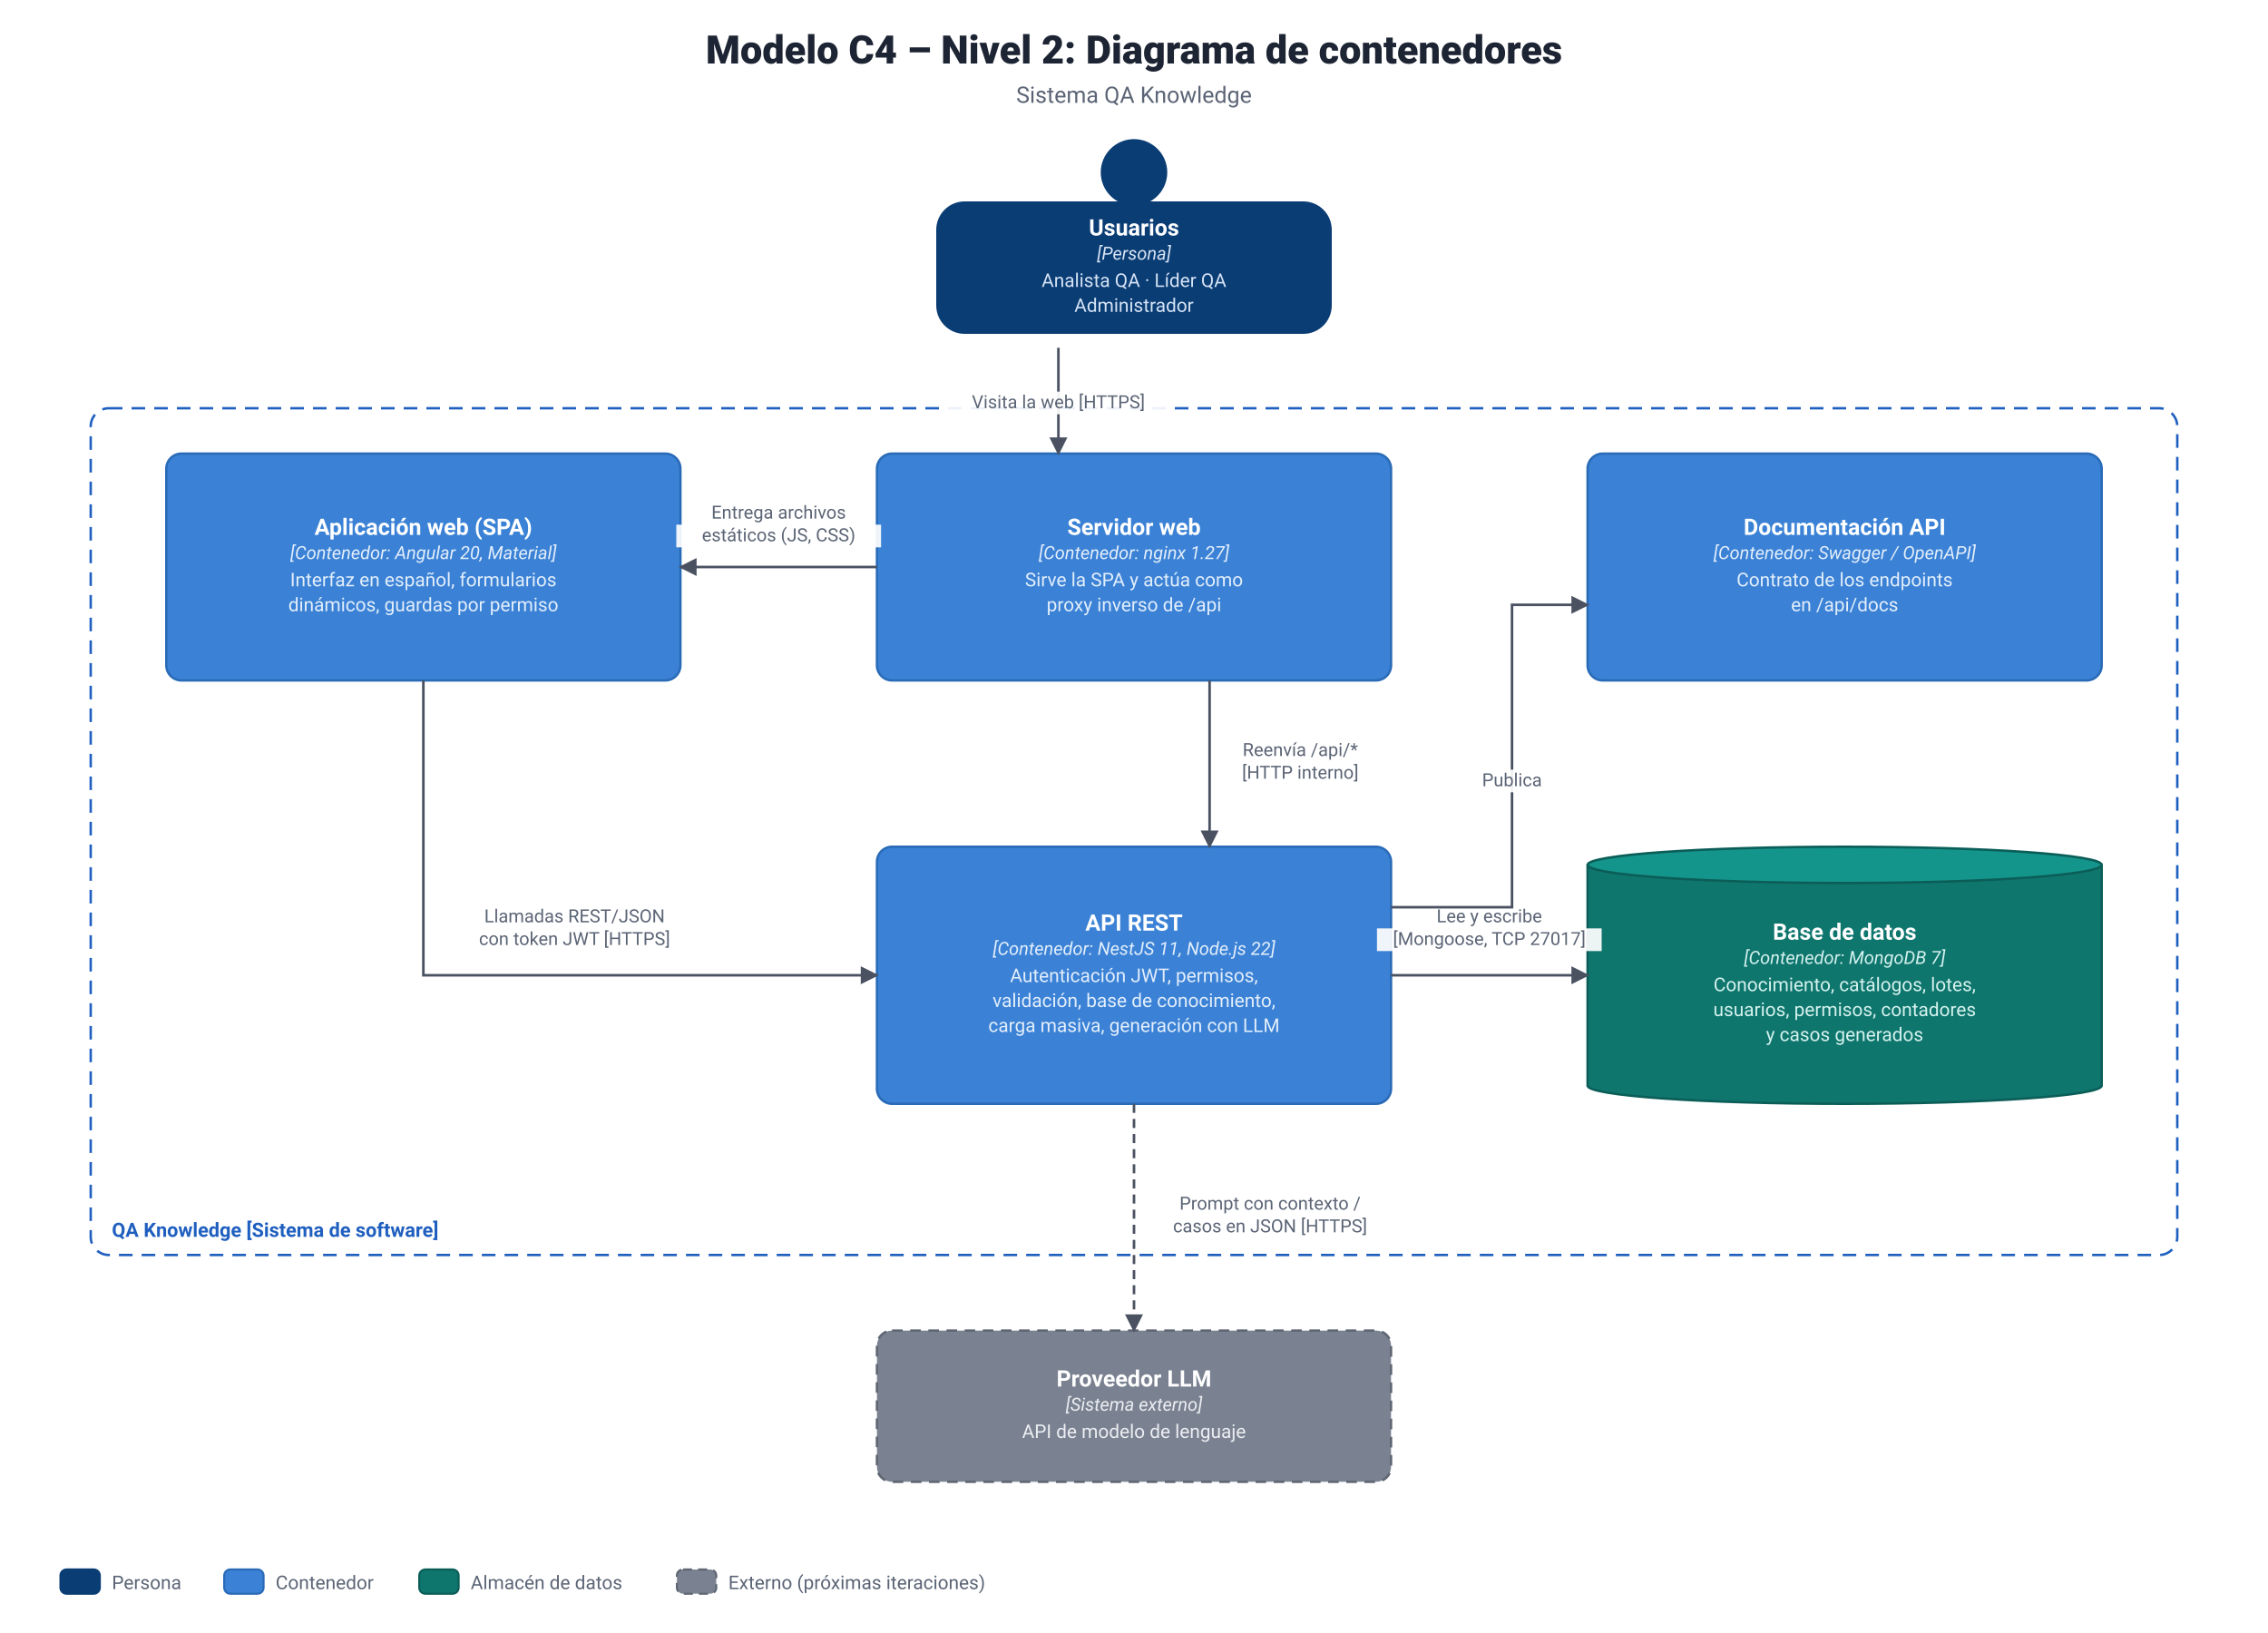
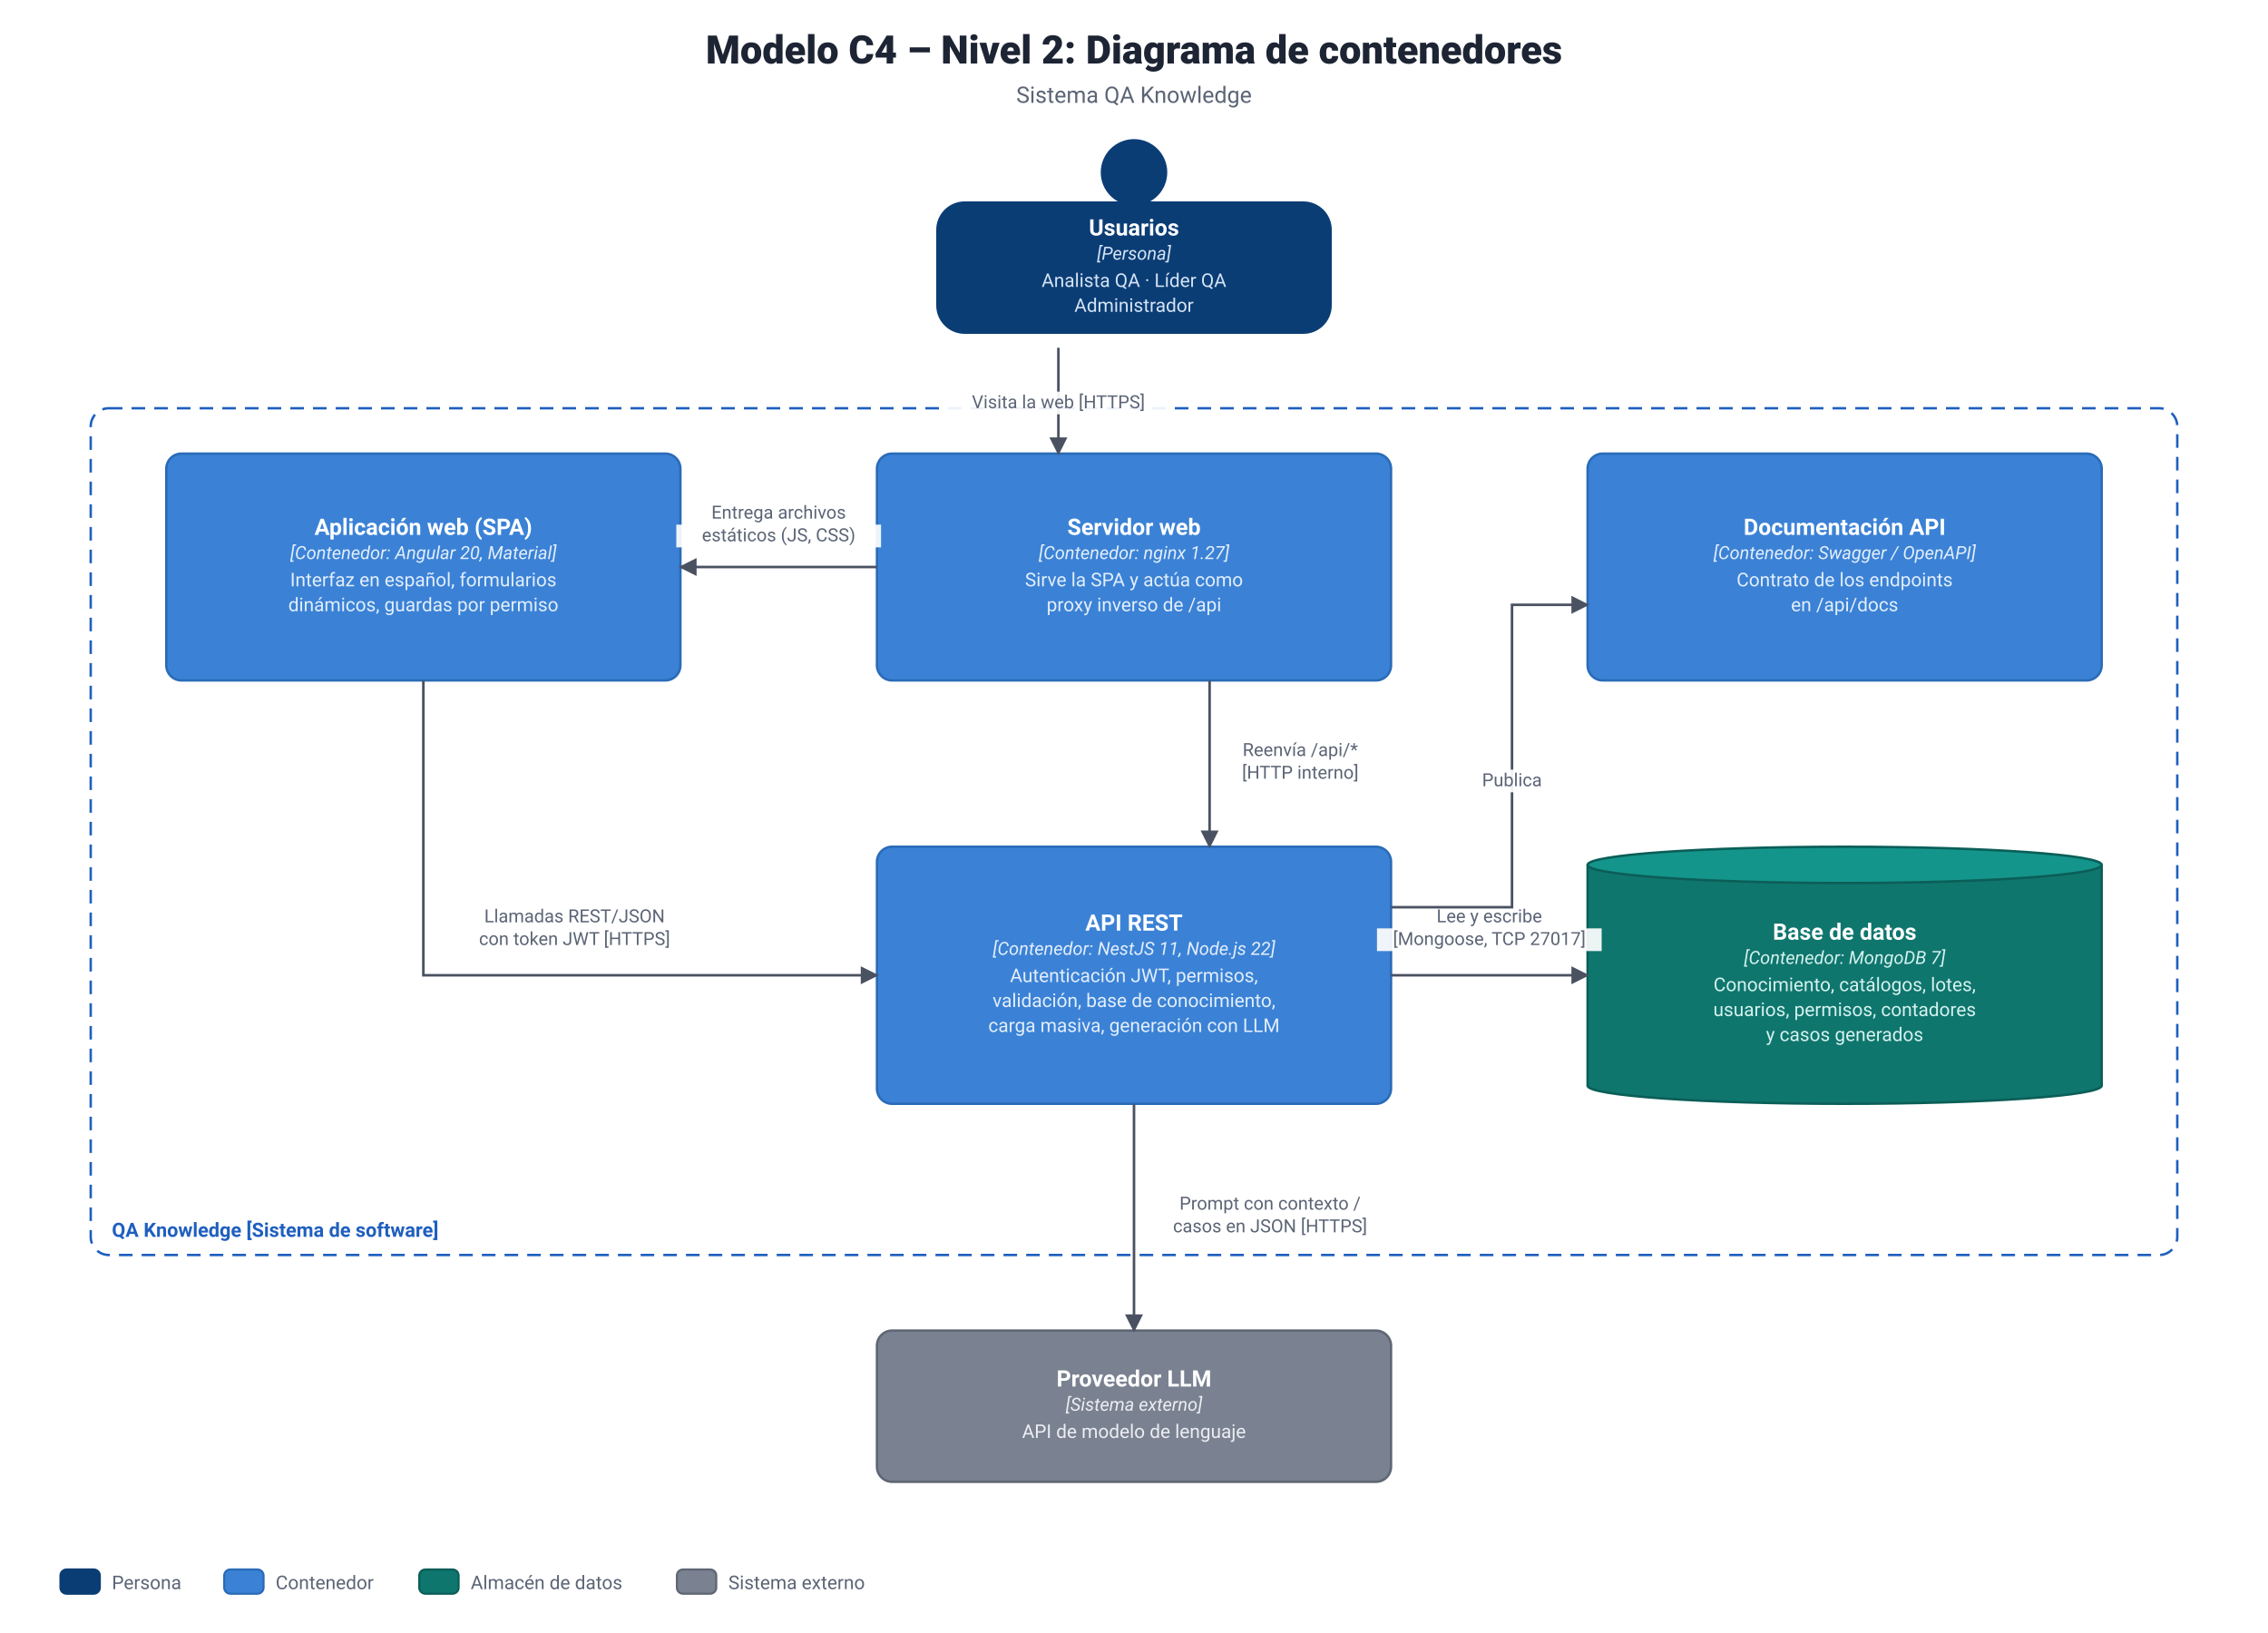
<svg xmlns="http://www.w3.org/2000/svg" width="1500" height="1080" viewBox="0 0 1500 1080" font-family="Segoe UI, Roboto, Helvetica, Arial, sans-serif">
  <defs>
    <marker id="arr" viewBox="0 0 10 10" refX="9" refY="5" markerWidth="7" markerHeight="7" orient="auto-start-reverse">
      <path d="M0,0 L10,5 L0,10 z" fill="#4a5262" />
    </marker>
  </defs>
  <rect width="1500" height="1080" fill="#ffffff" />
  <text x="750.0" y="42" font-size="26" font-weight="800" fill="#1d2433" text-anchor="middle">Modelo C4 – Nivel 2: Diagrama de contenedores</text>
  <text x="750.0" y="68" font-size="15" font-weight="400" fill="#5b6475" text-anchor="middle">Sistema QA Knowledge</text>
  <circle cx="750" cy="114" r="22" fill="#0b3d75" />
  <rect x="620.0" y="134" width="260" height="86" rx="18" fill="#0b3d75" stroke="#0b3d75" stroke-width="1.6" />
  <text x="750.0" y="155.75" font-size="15" font-weight="700" fill="#ffffff" text-anchor="middle">Usuarios</text>
  <text x="750.0" y="171.75" font-size="12" font-weight="400" fill="#d6e4f5" text-anchor="middle" font-style="italic">[Persona]</text>
  <text x="750.0" y="189.75" font-size="12.5" font-weight="400" fill="#d6e4f5" text-anchor="middle">Analista QA · Líder QA</text>
  <text x="750.0" y="206.25" font-size="12.5" font-weight="400" fill="#d6e4f5" text-anchor="middle">Administrador</text>
  <rect x="60" y="270" width="1380" height="560" rx="12" fill="none" stroke="#1f5fbf" stroke-width="1.6" stroke-dasharray="9 6" />
  <text x="74" y="818" font-size="13" font-weight="700" fill="#1f5fbf" text-anchor="start">QA Knowledge [Sistema de software]</text>
  <rect x="110" y="300" width="340" height="150" rx="10" fill="#3b82d6" stroke="#2a6bb8" stroke-width="1.6" />
  <text x="280.0" y="353.75" font-size="15" font-weight="700" fill="#ffffff" text-anchor="middle">Aplicación web (SPA)</text>
  <text x="280.0" y="369.75" font-size="12" font-weight="400" fill="#e3eefb" text-anchor="middle" font-style="italic">[Contenedor: Angular 20, Material]</text>
  <text x="280.0" y="387.75" font-size="12.5" font-weight="400" fill="#e3eefb" text-anchor="middle">Interfaz en español, formularios</text>
  <text x="280.0" y="404.25" font-size="12.5" font-weight="400" fill="#e3eefb" text-anchor="middle">dinámicos, guardas por permiso</text>
  <rect x="580" y="300" width="340" height="150" rx="10" fill="#3b82d6" stroke="#2a6bb8" stroke-width="1.6" />
  <text x="750.0" y="353.75" font-size="15" font-weight="700" fill="#ffffff" text-anchor="middle">Servidor web</text>
  <text x="750.0" y="369.75" font-size="12" font-weight="400" fill="#e3eefb" text-anchor="middle" font-style="italic">[Contenedor: nginx 1.27]</text>
  <text x="750.0" y="387.75" font-size="12.5" font-weight="400" fill="#e3eefb" text-anchor="middle">Sirve la SPA y actúa como</text>
  <text x="750.0" y="404.25" font-size="12.5" font-weight="400" fill="#e3eefb" text-anchor="middle">proxy inverso de /api</text>
  <rect x="580" y="560" width="340" height="170" rx="10" fill="#3b82d6" stroke="#2a6bb8" stroke-width="1.6" />
  <text x="750.0" y="615.5" font-size="15" font-weight="700" fill="#ffffff" text-anchor="middle">API REST</text>
  <text x="750.0" y="631.5" font-size="12" font-weight="400" fill="#e3eefb" text-anchor="middle" font-style="italic">[Contenedor: NestJS 11, Node.js 22]</text>
  <text x="750.0" y="649.5" font-size="12.5" font-weight="400" fill="#e3eefb" text-anchor="middle">Autenticación JWT, permisos,</text>
  <text x="750.0" y="666.0" font-size="12.5" font-weight="400" fill="#e3eefb" text-anchor="middle">validación, base de conocimiento,</text>
  <text x="750.0" y="682.5" font-size="12.5" font-weight="400" fill="#e3eefb" text-anchor="middle">carga masiva, generación con LLM</text>
  <path d="M1050,572 L1050,718 A170.0,12 0 0 0 1390,718 L1390,572" fill="#0f766e" stroke="#0b5e58" stroke-width="1.6" />
  <ellipse cx="1220.0" cy="572" rx="170.0" ry="12" fill="#14958b" stroke="#0b5e58" stroke-width="1.6" />
  <text x="1220.0" y="621.5" font-size="15" font-weight="700" fill="#ffffff" text-anchor="middle">Base de datos</text>
  <text x="1220.0" y="637.5" font-size="12" font-weight="400" fill="#d5f2ee" text-anchor="middle" font-style="italic">[Contenedor: MongoDB 7]</text>
  <text x="1220.0" y="655.5" font-size="12.5" font-weight="400" fill="#d5f2ee" text-anchor="middle">Conocimiento, catálogos, lotes,</text>
  <text x="1220.0" y="672.0" font-size="12.5" font-weight="400" fill="#d5f2ee" text-anchor="middle">usuarios, permisos, contadores</text>
  <text x="1220.0" y="688.5" font-size="12.5" font-weight="400" fill="#d5f2ee" text-anchor="middle">y casos generados</text>
  <rect x="1050" y="300" width="340" height="150" rx="10" fill="#3b82d6" stroke="#2a6bb8" stroke-width="1.6" />
  <text x="1220.0" y="353.75" font-size="15" font-weight="700" fill="#ffffff" text-anchor="middle">Documentación API</text>
  <text x="1220.0" y="369.75" font-size="12" font-weight="400" fill="#e3eefb" text-anchor="middle" font-style="italic">[Contenedor: Swagger / OpenAPI]</text>
  <text x="1220.0" y="387.75" font-size="12.5" font-weight="400" fill="#e3eefb" text-anchor="middle">Contrato de los endpoints</text>
  <text x="1220.0" y="404.25" font-size="12.5" font-weight="400" fill="#e3eefb" text-anchor="middle">en /api/docs</text>
-   <rect x="580" y="880" width="340" height="100" rx="10" fill="#7a8291" stroke="#5f6674" stroke-width="1.6" stroke-dasharray="7 5" />
+   <rect x="580" y="880" width="340" height="100" rx="10" fill="#7a8291" stroke="#5f6674" stroke-width="1.6" />
  <text x="750.0" y="917.0" font-size="15" font-weight="700" fill="#ffffff" text-anchor="middle">Proveedor LLM</text>
  <text x="750.0" y="933.0" font-size="12" font-weight="400" fill="#eceef2" text-anchor="middle" font-style="italic">[Sistema externo]</text>
  <text x="750.0" y="951.0" font-size="12.5" font-weight="400" fill="#eceef2" text-anchor="middle">API de modelo de lenguaje</text>
  <path d="M700,230 L700,300" fill="none" stroke="#4a5262" stroke-width="1.7" marker-end="url(#arr)" />
  <rect x="625.7" y="259" width="148.6" height="15" fill="#ffffff" opacity="0.92" />
  <text x="700" y="270" font-size="12" font-weight="400" fill="#5b6475" text-anchor="middle">Visita la web [HTTPS]</text>
  <path d="M580,375 L450,375" fill="none" stroke="#4a5262" stroke-width="1.7" marker-end="url(#arr)" />
  <rect x="457.2" y="332" width="115.6" height="15" fill="#ffffff" opacity="0.92" />
  <text x="515" y="343" font-size="12" font-weight="400" fill="#5b6475" text-anchor="middle">Entrega archivos</text>
  <rect x="447.3" y="347" width="135.4" height="15" fill="#ffffff" opacity="0.92" />
  <text x="515" y="358" font-size="12" font-weight="400" fill="#5b6475" text-anchor="middle">estáticos (JS, CSS)</text>
  <path d="M280,450 L280,645 L580,645" fill="none" stroke="#4a5262" stroke-width="1.7" marker-end="url(#arr)" />
  <rect x="315.6" y="599" width="128.8" height="15" fill="#ffffff" opacity="0.92" />
  <text x="380" y="610" font-size="12" font-weight="400" fill="#5b6475" text-anchor="middle">Llamadas REST/JSON</text>
  <rect x="305.7" y="614" width="148.6" height="15" fill="#ffffff" opacity="0.92" />
  <text x="380" y="625" font-size="12" font-weight="400" fill="#5b6475" text-anchor="middle">con token JWT [HTTPS]</text>
  <path d="M800,450 L800,560" fill="none" stroke="#4a5262" stroke-width="1.7" marker-end="url(#arr)" />
  <rect x="808.8" y="489" width="102.4" height="15" fill="#ffffff" opacity="0.92" />
  <text x="860" y="500" font-size="12" font-weight="400" fill="#5b6475" text-anchor="middle">Reenvía /api/*</text>
  <rect x="808.8" y="504" width="102.4" height="15" fill="#ffffff" opacity="0.92" />
  <text x="860" y="515" font-size="12" font-weight="400" fill="#5b6475" text-anchor="middle">[HTTP interno]</text>
  <path d="M920,645 L1050,645" fill="none" stroke="#4a5262" stroke-width="1.7" marker-end="url(#arr)" />
  <rect x="937.1" y="599" width="95.8" height="15" fill="#ffffff" opacity="0.92" />
  <text x="985" y="610" font-size="12" font-weight="400" fill="#5b6475" text-anchor="middle">Lee y escribe</text>
  <rect x="910.7" y="614" width="148.6" height="15" fill="#ffffff" opacity="0.92" />
  <text x="985" y="625" font-size="12" font-weight="400" fill="#5b6475" text-anchor="middle">[Mongoose, TCP 27017]</text>
  <path d="M920,600 L1000,600 L1000,400 L1050,400" fill="none" stroke="#4a5262" stroke-width="1.7" marker-end="url(#arr)" />
  <rect x="971.9" y="509" width="56.2" height="15" fill="#ffffff" opacity="0.92" />
  <text x="1000" y="520" font-size="12" font-weight="400" fill="#5b6475" text-anchor="middle">Publica</text>
-   <path d="M750,730 L750,880" fill="none" stroke="#4a5262" stroke-width="1.7" marker-end="url(#arr)" stroke-dasharray="6 4" />
+   <path d="M750,730 L750,880" fill="none" stroke="#4a5262" stroke-width="1.7" marker-end="url(#arr)" />
  <rect x="765.7" y="789" width="148.6" height="15" fill="#ffffff" opacity="0.92" />
  <text x="840" y="800" font-size="12" font-weight="400" fill="#5b6475" text-anchor="middle">Prompt con contexto /</text>
  <rect x="765.7" y="804" width="148.6" height="15" fill="#ffffff" opacity="0.92" />
  <text x="840" y="815" font-size="12" font-weight="400" fill="#5b6475" text-anchor="middle">casos en JSON [HTTPS]</text>
  <rect x="40" y="1038" width="26" height="16" rx="4" fill="#0b3d75" stroke="#0b3d75" stroke-width="1.4" />
  <text x="74" y="1051" font-size="12.5" font-weight="400" fill="#5b6475" text-anchor="start">Persona</text>
  <rect x="148.3" y="1038" width="26" height="16" rx="4" fill="#3b82d6" stroke="#2a6bb8" stroke-width="1.4" />
  <text x="182.3" y="1051" font-size="12.5" font-weight="400" fill="#5b6475" text-anchor="start">Contenedor</text>
  <rect x="277.3" y="1038" width="26" height="16" rx="4" fill="#0f766e" stroke="#0b5e58" stroke-width="1.4" />
  <text x="311.3" y="1051" font-size="12.5" font-weight="400" fill="#5b6475" text-anchor="start">Almacén de datos</text>
-   <rect x="447.7" y="1038" width="26" height="16" rx="4" fill="#7a8291" stroke="#5f6674" stroke-width="1.4" stroke-dasharray="6 4" />
-   <text x="481.7" y="1051" font-size="12.5" font-weight="400" fill="#5b6475" text-anchor="start">Externo (próximas iteraciones)</text>
+   <rect x="447.7" y="1038" width="26" height="16" rx="4" fill="#7a8291" stroke="#5f6674" stroke-width="1.4" />
+   <text x="481.7" y="1051" font-size="12.5" font-weight="400" fill="#5b6475" text-anchor="start">Sistema externo</text>
</svg>
